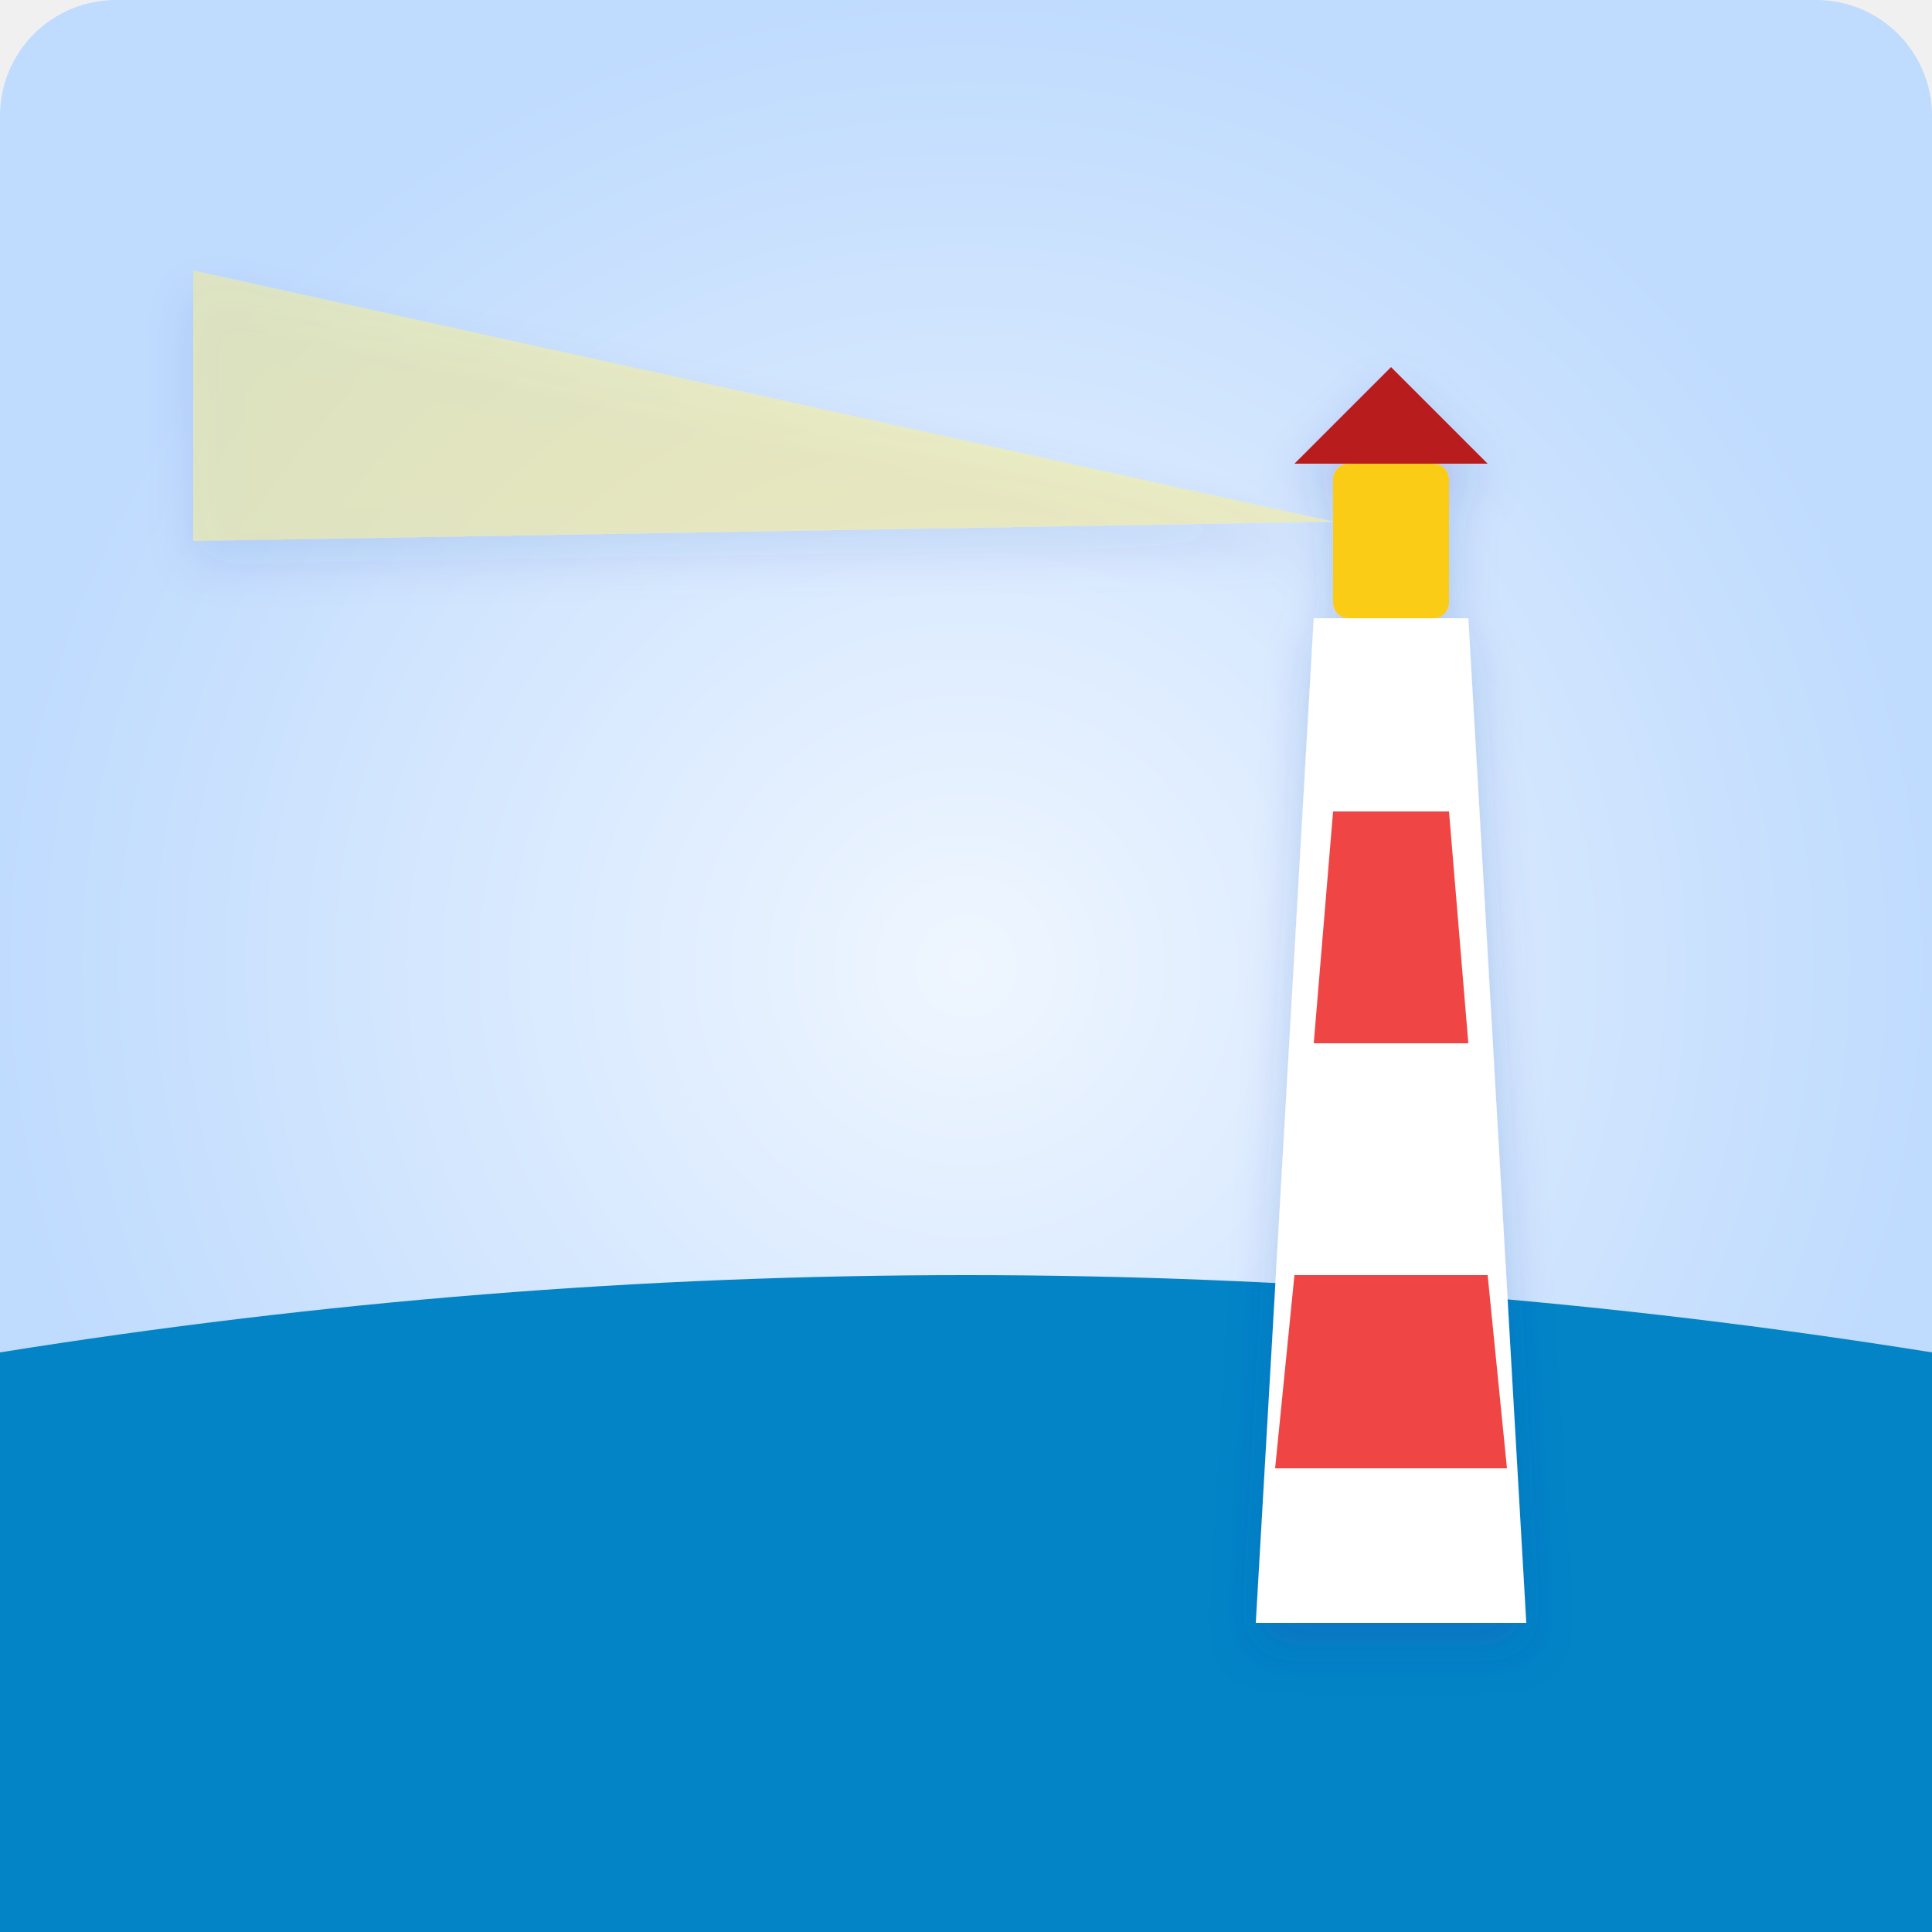
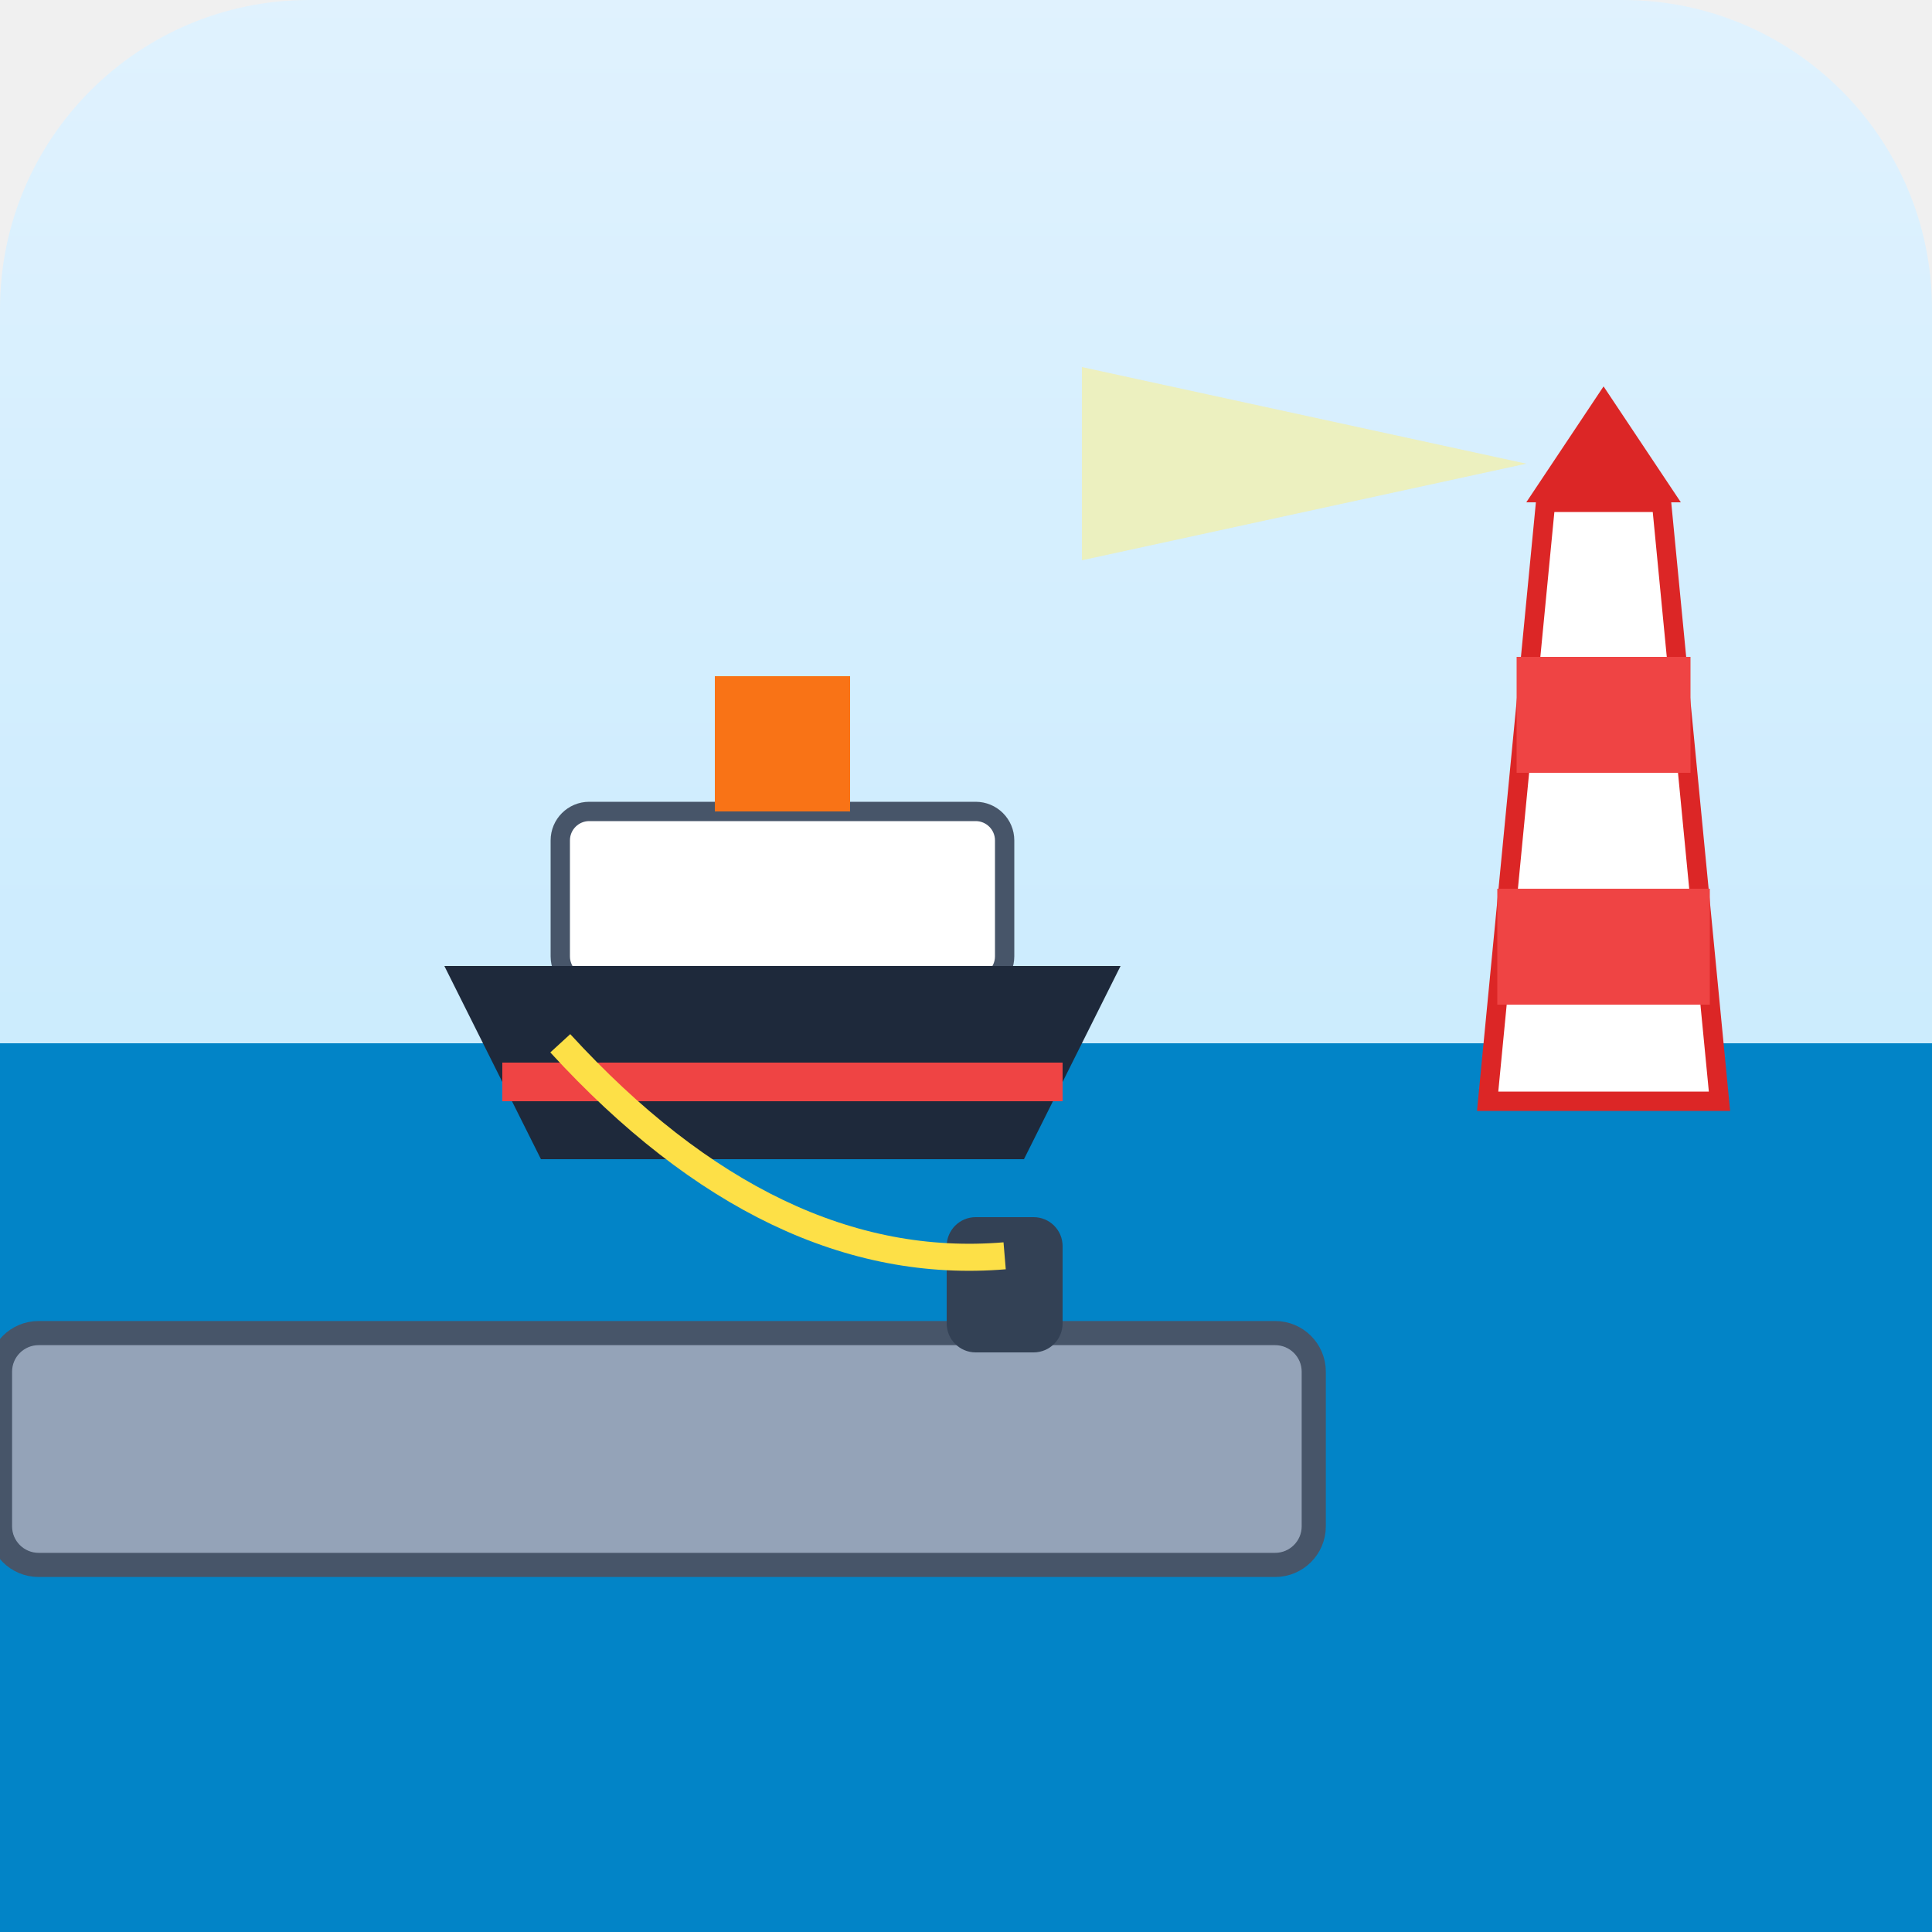
- <svg xmlns="http://www.w3.org/2000/svg" viewBox="0 0 500 500" width="100%" height="100%">
+ <svg xmlns="http://www.w3.org/2000/svg" viewBox="0 0 200 200">
  <defs>
-     <radialGradient id="bgGang" cx="50%" cy="50%" r="50%">
-       <stop offset="0%" stop-color="#eff6ff" />
-       <stop offset="100%" stop-color="#bfdbfe" />
-     </radialGradient>
-     <filter id="shadowGang" x="-10%" y="-10%" width="120%" height="120%">
-       <feDropShadow dx="0" dy="6" stdDeviation="6" flood-color="#1e40af" flood-opacity="0.2" />
-     </filter>
+     <linearGradient id="bg" x1="0" y1="0" x2="0" y2="1">
+       <stop offset="0%" stop-color="#e0f2fe" />
+       <stop offset="100%" stop-color="#bae6fd" />
+     </linearGradient>
  </defs>
-   <rect width="500" height="500" rx="30" fill="url(#bgGang)" />
-   <path d="M 0 350 Q 250 310 500 350 L 500 500 L 0 500 Z" fill="#0284c7" />
-   <g filter="url(#shadowGang)">
-     <polygon points="340,160 380,160 395,420 325,420" fill="#ffffff" />
-     <polygon points="345,210 375,210 380,270 340,270" fill="#ef4444" />
-     <polygon points="335,330 385,330 390,380 330,380" fill="#ef4444" />
-     <rect x="345" y="120" width="30" height="40" rx="4" fill="#facc15" />
-     <polygon points="360,95 335,120 385,120" fill="#b91c1c" />
-     <polygon points="345,135 50,70 50,140" fill="#fef08a" opacity="0.5" />
-   </g>
+   <rect width="200" height="200" rx="32" fill="url(#bg)" />
+   <rect x="0" y="108" width="200" height="92" fill="#0284c7" />
+   <polygon points="154,114 160,52 172,52 178,114" fill="#ffffff" stroke="#dc2626" stroke-width="2" />
+   <rect x="157" y="68" width="18" height="12" fill="#ef4444" />
+   <rect x="155" y="92" width="22" height="12" fill="#ef4444" />
+   <polygon points="158,52 166,40 174,52" fill="#dc2626" />
+   <polygon points="158,48 112,38 112,58" fill="#fef08a" opacity="0.55" />
+   <rect x="58" y="84" width="46" height="18" rx="3" fill="#ffffff" stroke="#475569" stroke-width="2" />
+   <rect x="74" y="70" width="14" height="14" fill="#f97316" />
+   <polygon points="46,100 116,100 106,120 56,120" fill="#1e293b" />
+   <line x1="52" y1="112" x2="110" y2="112" stroke="#ef4444" stroke-width="4" />
+   <rect x="0" y="138" width="136" height="24" rx="4" fill="#94a3b8" stroke="#475569" stroke-width="2.5" />
+   <rect x="98" y="126" width="12" height="14" rx="3" fill="#334155" />
+   <path d="M58 108 Q80 132 104 130" fill="none" stroke="#fde047" stroke-width="2.8" />
</svg>
